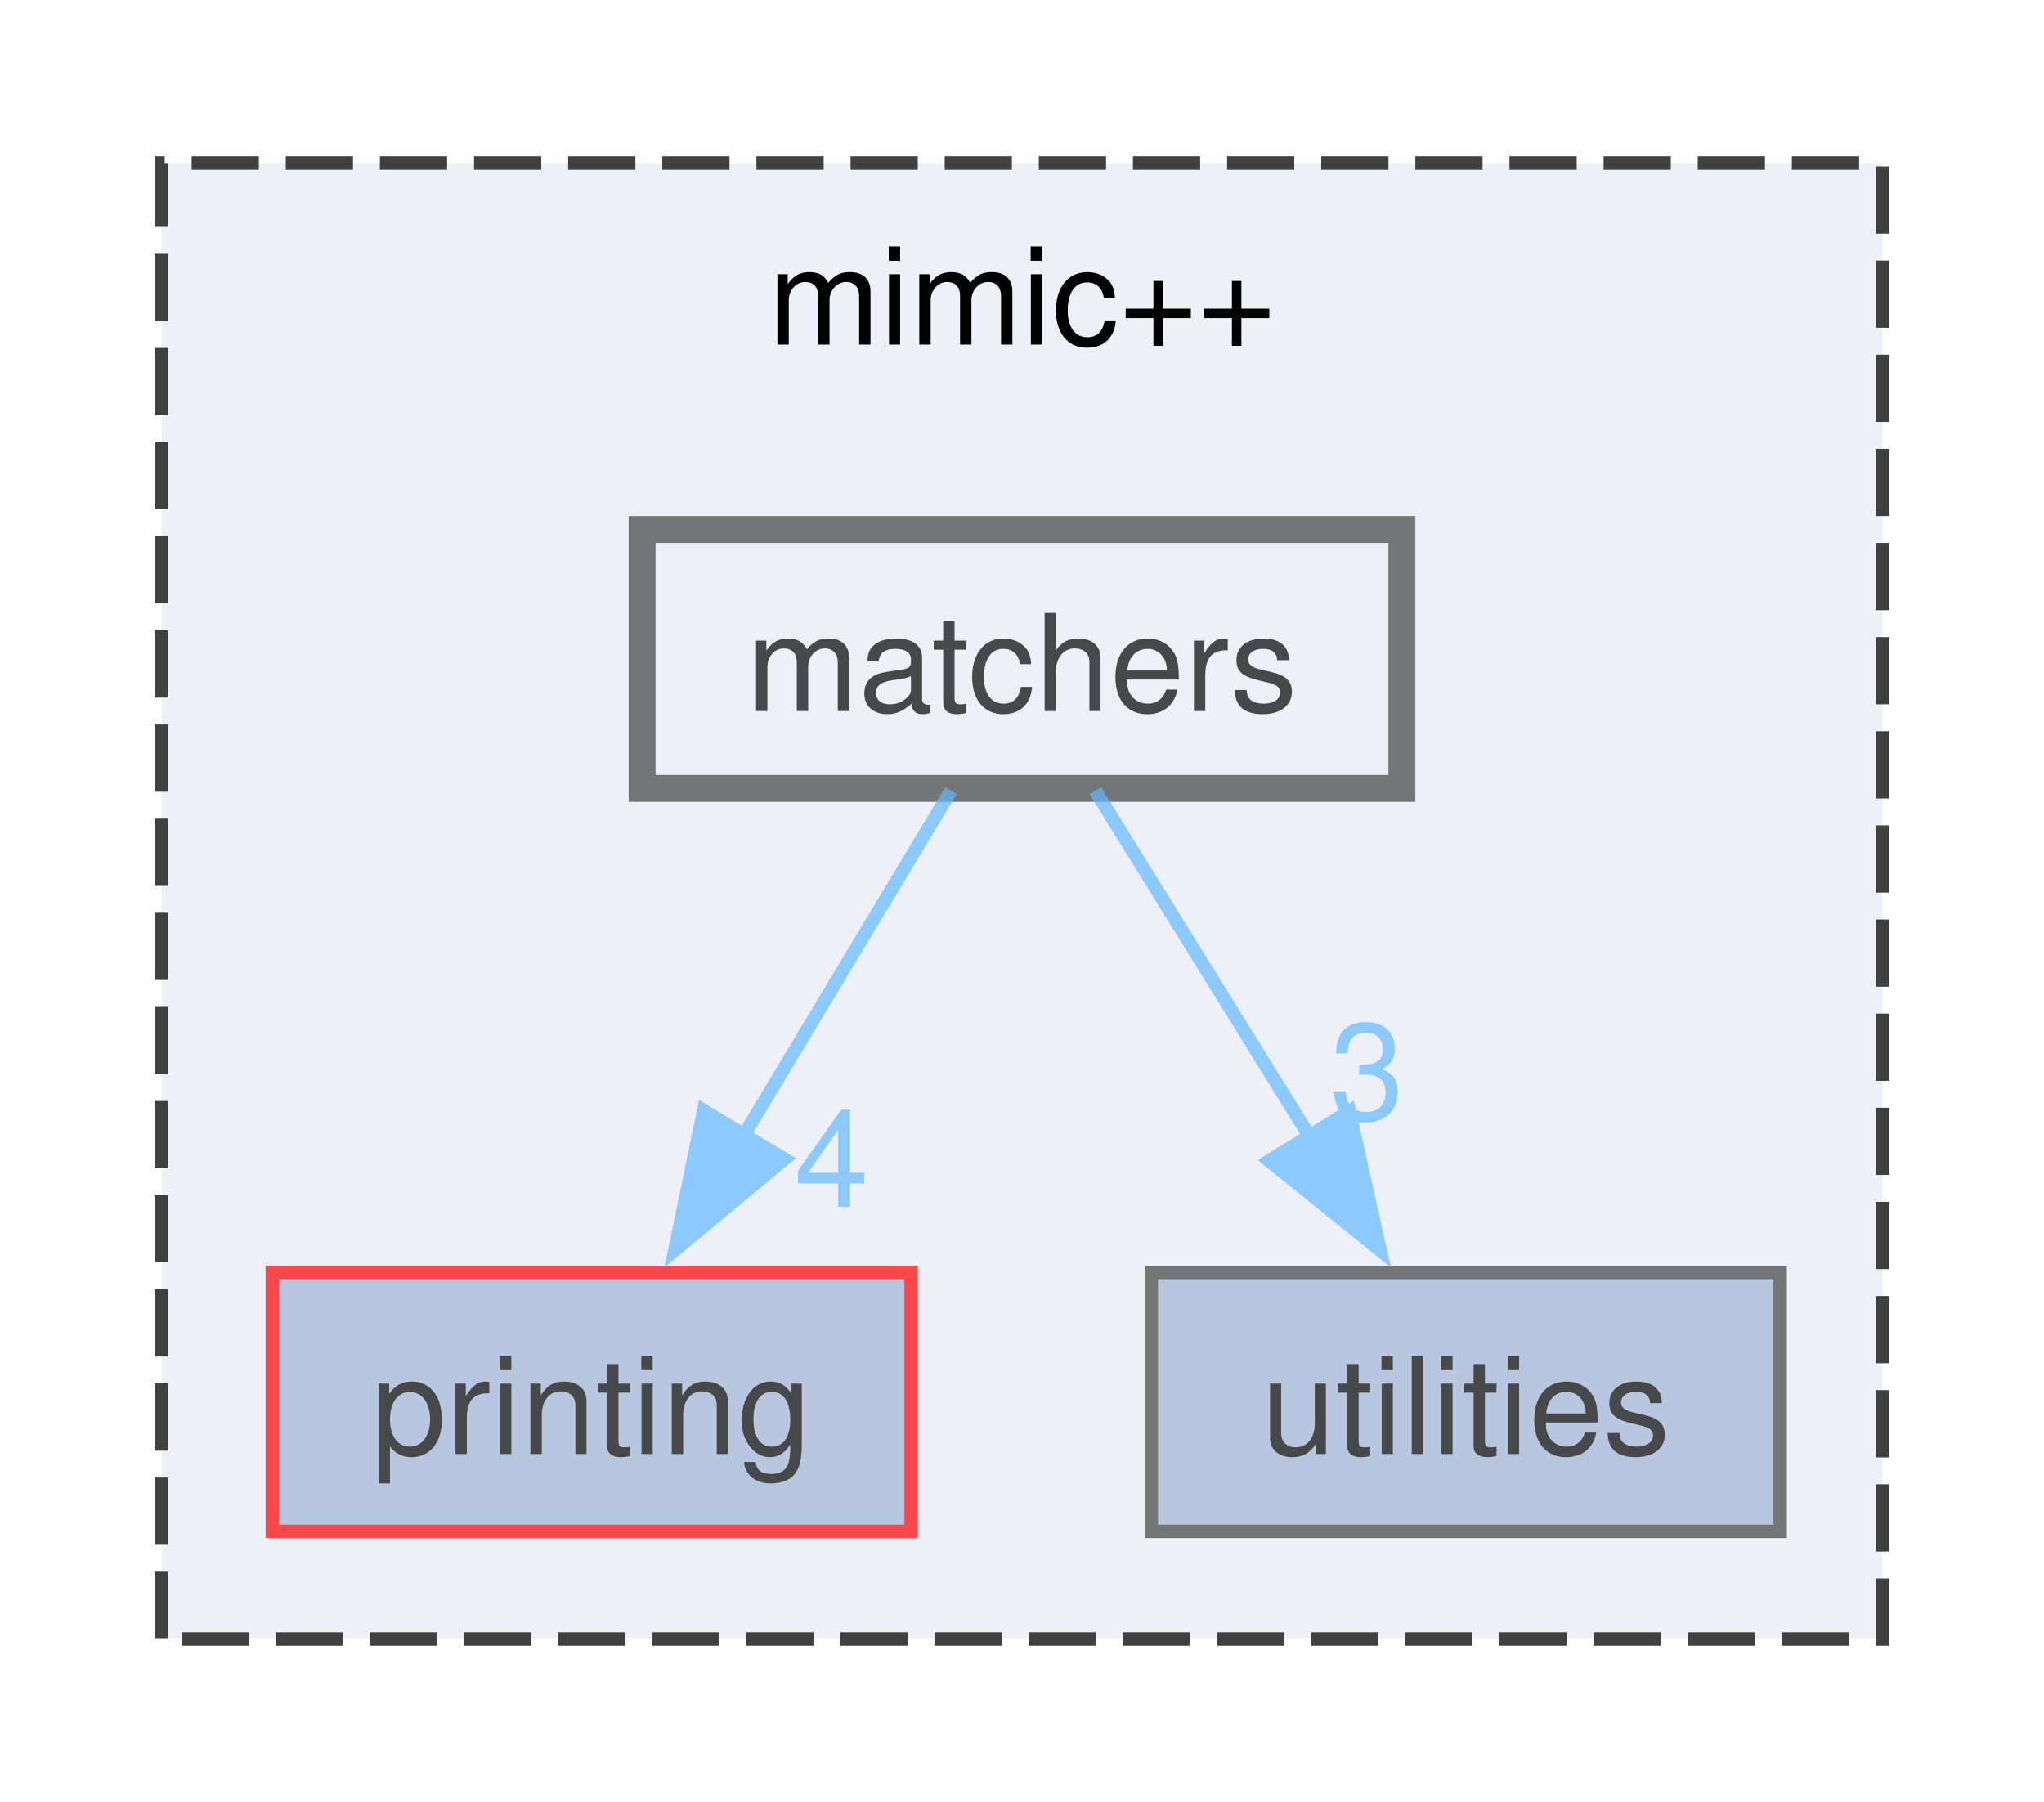
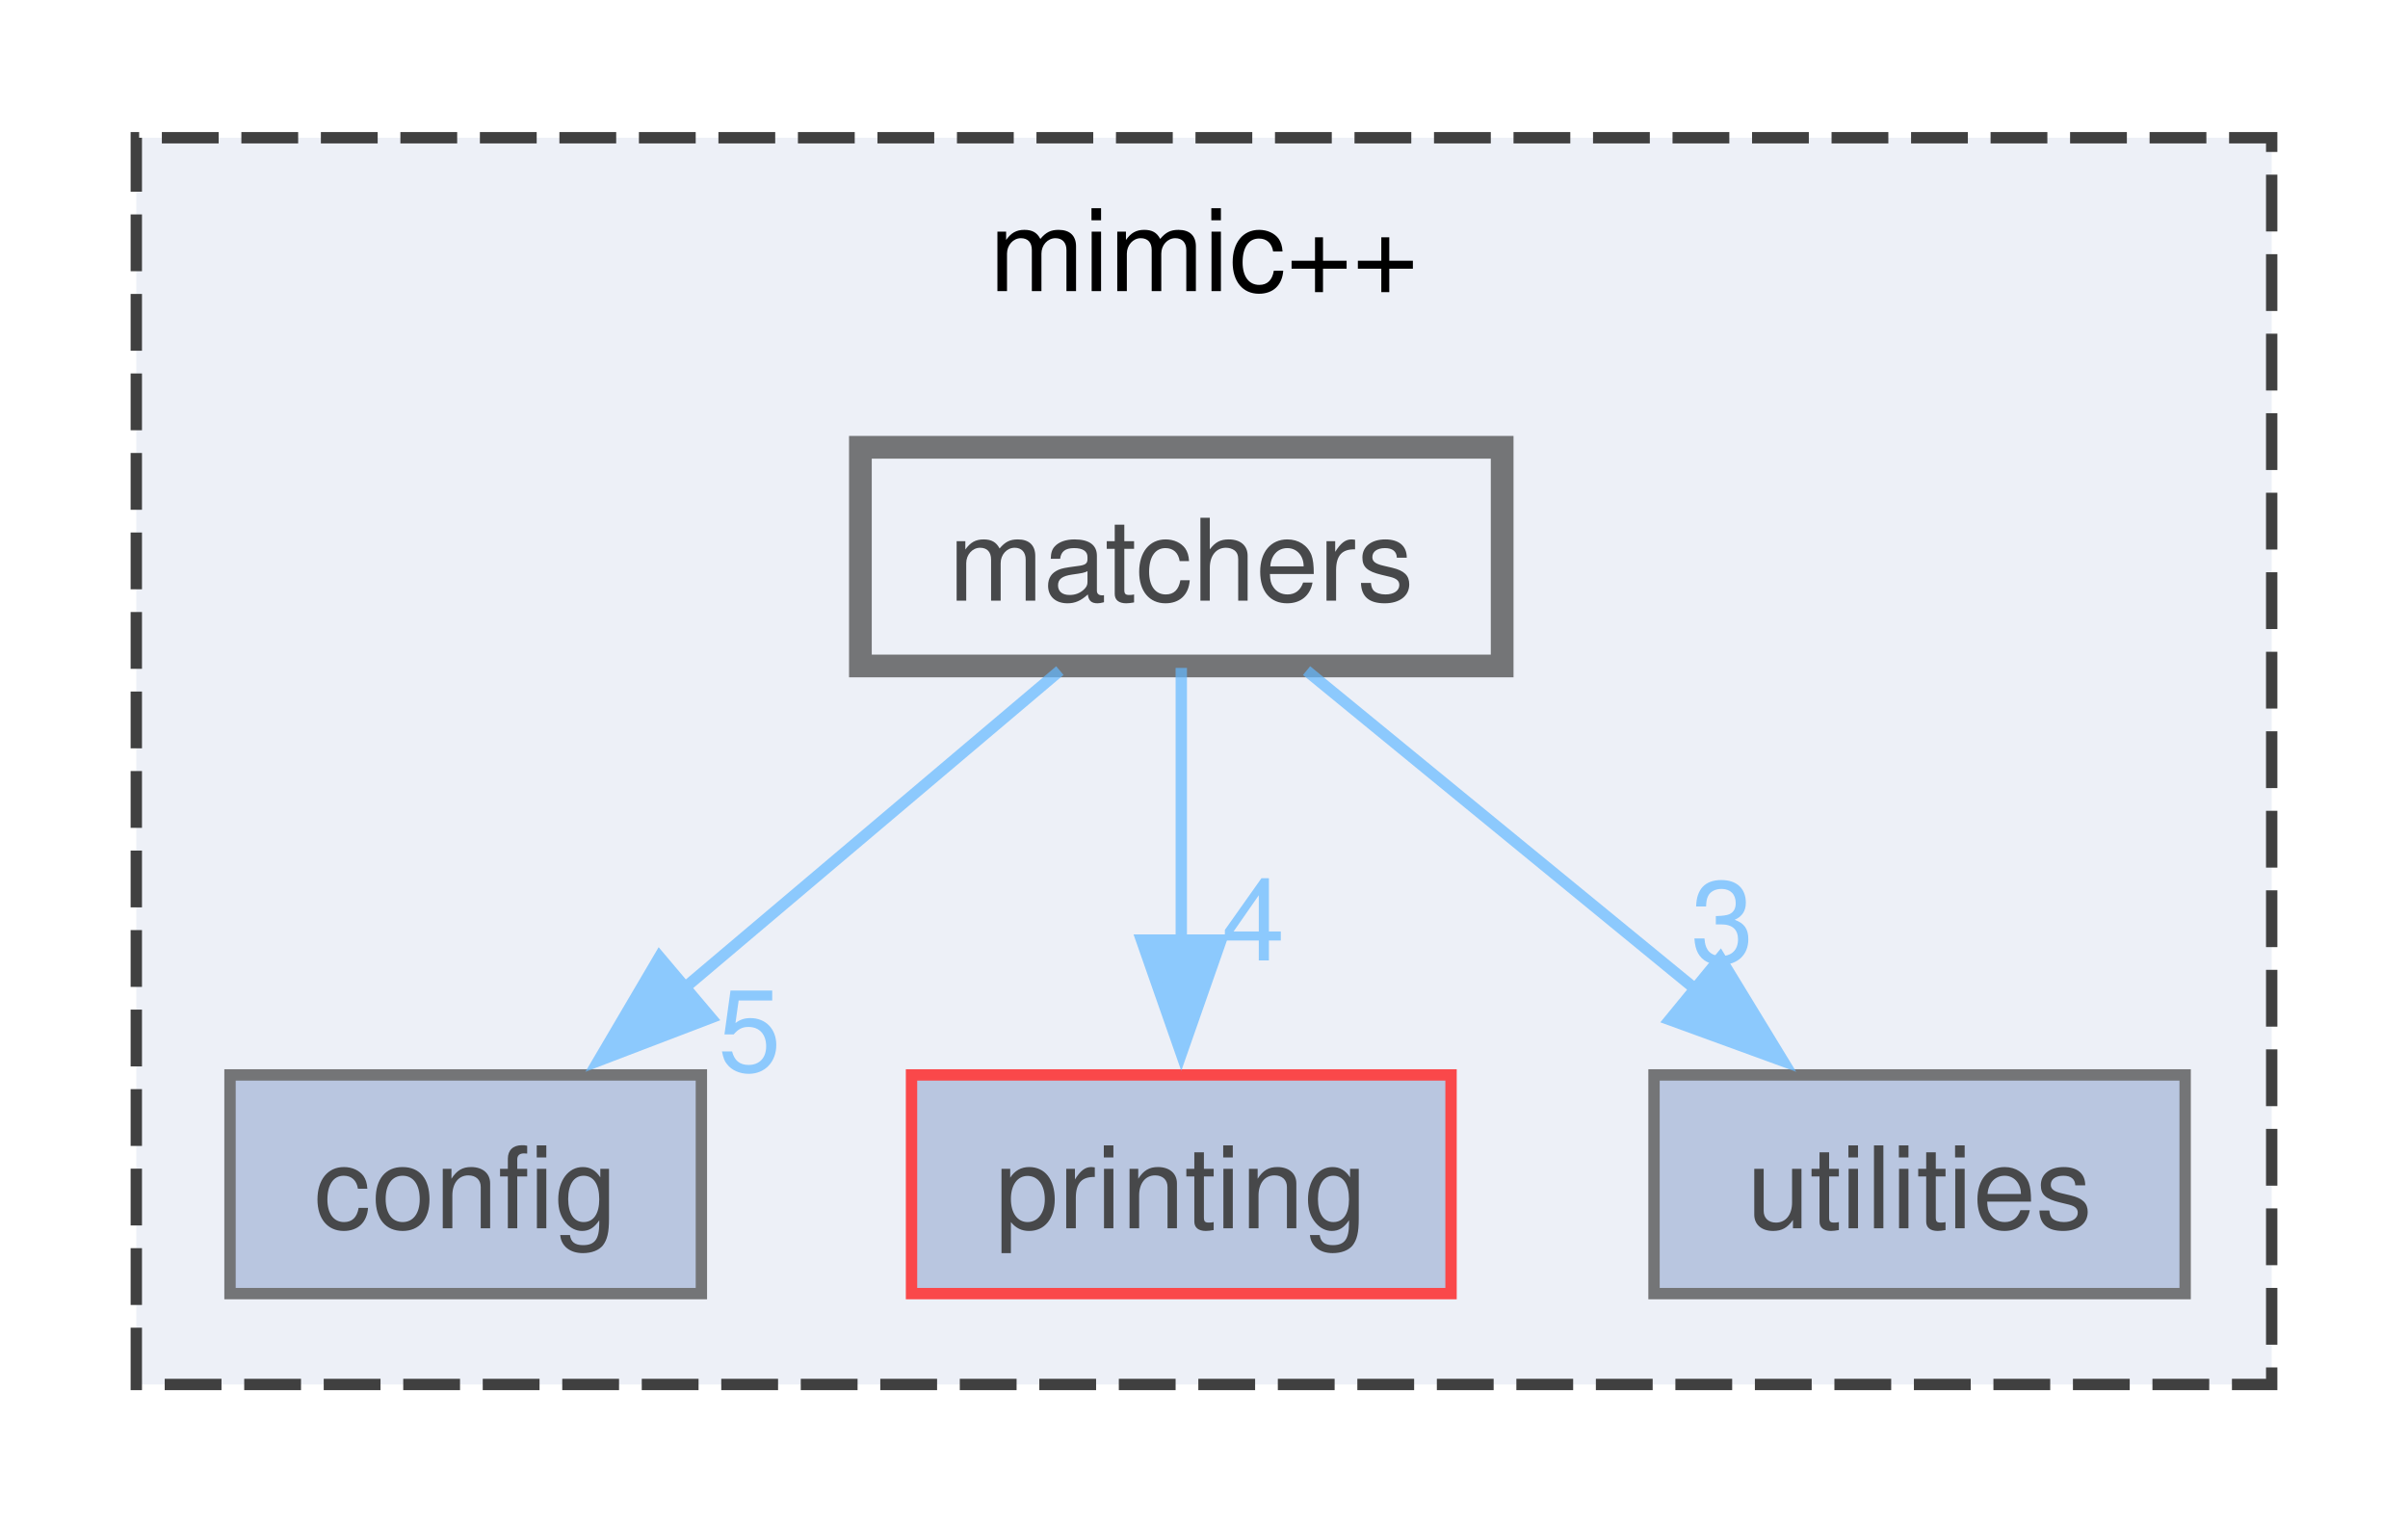
- <svg xmlns="http://www.w3.org/2000/svg" xmlns:xlink="http://www.w3.org/1999/xlink" width="152pt" height="134pt" viewBox="0.00 0.00 152.00 133.75">
+ <svg xmlns="http://www.w3.org/2000/svg" xmlns:xlink="http://www.w3.org/1999/xlink" width="212pt" height="134pt" viewBox="0.00 0.00 212.00 133.75">
  <svg id="main" version="1.1" xml:space="preserve">
    <style type="text/css">
.node, .edge {opacity: 0.7;}
.node.selected, .edge.selected {opacity: 1;}
.edge:hover path { stroke: red; }
.edge:hover polygon { stroke: red; fill: red; }
</style>
    <svg id="graph" class="graph">
      <g id="graph0" class="graph" transform="scale(1 1) rotate(0) translate(4 129.75)">
        <g id="clust1" class="cluster">
          <g id="a_clust1">
            <a xlink:href="dir_d1aac795712c1a80b032d3d2760385d8.html" target="_top" xlink:title="mimic++">
-               <polygon fill="#edf0f7" stroke="#404040" stroke-dasharray="5,2" points="8,-8 8,-117.75 136,-117.75 136,-8 8,-8" />
-               <text text-anchor="middle" x="72" y="-104.25" font-family="Helvetica,sans-Serif" font-size="10.00">mimic++</text>
+               <polygon fill="#edf0f7" stroke="#404040" stroke-dasharray="5,2" points="8,-8 8,-117.75 196,-117.75 196,-8 8,-8" />
+               <text text-anchor="middle" x="102" y="-104.25" font-family="Helvetica,sans-Serif" font-size="10.00">mimic++</text>
            </a>
          </g>
        </g>
        <g id="node1" class="node">
          <g id="a_node1">
-             <a xlink:href="dir_092aa99ea44c2ea5c05e2b02d3022b6c.html" target="_top" xlink:title="printing">
-               <polygon fill="#a2b4d6" stroke="red" points="63.75,-35.25 16.25,-35.25 16.25,-16 63.75,-16 63.75,-35.25" />
-               <text text-anchor="middle" x="40" y="-21.75" font-family="Helvetica,sans-Serif" font-size="10.00">printing</text>
+             <a xlink:href="dir_08ebf9492445e058b0ba4156a3978cfb.html" target="_top" xlink:title="config">
+               <polygon fill="#a2b4d6" stroke="#404040" points="57.75,-35.25 16.25,-35.25 16.25,-16 57.75,-16 57.75,-35.25" />
+               <text text-anchor="middle" x="37" y="-21.75" font-family="Helvetica,sans-Serif" font-size="10.00">config</text>
            </a>
          </g>
        </g>
        <g id="node2" class="node">
          <g id="a_node2">
-             <a xlink:href="dir_2f75f8b84a1b0b31df547365a4a1eaf8.html" target="_top" xlink:title="utilities">
-               <polygon fill="#a2b4d6" stroke="#404040" points="128.38,-35.25 81.62,-35.25 81.62,-16 128.38,-16 128.38,-35.25" />
-               <text text-anchor="middle" x="105" y="-21.75" font-family="Helvetica,sans-Serif" font-size="10.00">utilities</text>
+             <a xlink:href="dir_092aa99ea44c2ea5c05e2b02d3022b6c.html" target="_top" xlink:title="printing">
+               <polygon fill="#a2b4d6" stroke="red" points="123.75,-35.25 76.25,-35.25 76.25,-16 123.75,-16 123.75,-35.25" />
+               <text text-anchor="middle" x="100" y="-21.75" font-family="Helvetica,sans-Serif" font-size="10.00">printing</text>
            </a>
          </g>
        </g>
        <g id="node3" class="node">
          <g id="a_node3">
+             <a xlink:href="dir_2f75f8b84a1b0b31df547365a4a1eaf8.html" target="_top" xlink:title="utilities">
+               <polygon fill="#a2b4d6" stroke="#404040" points="188.38,-35.25 141.62,-35.25 141.62,-16 188.38,-16 188.38,-35.25" />
+               <text text-anchor="middle" x="165" y="-21.75" font-family="Helvetica,sans-Serif" font-size="10.00">utilities</text>
+             </a>
+           </g>
+         </g>
+         <g id="node4" class="node">
+           <g id="a_node4">
            <a xlink:href="dir_c8613b7c6812845d24ae03bf6f0c949e.html" target="_top" xlink:title="matchers">
-               <polygon fill="#edf0f7" stroke="#404040" stroke-width="2" points="100.25,-90.5 43.75,-90.5 43.75,-71.25 100.25,-71.25 100.25,-90.5" />
-               <text text-anchor="middle" x="72" y="-77" font-family="Helvetica,sans-Serif" font-size="10.00">matchers</text>
+               <polygon fill="#edf0f7" stroke="#404040" stroke-width="2" points="128.25,-90.5 71.75,-90.5 71.75,-71.25 128.25,-71.25 128.25,-90.5" />
+               <text text-anchor="middle" x="100" y="-77" font-family="Helvetica,sans-Serif" font-size="10.00">matchers</text>
            </a>
          </g>
        </g>
        <g id="edge1" class="edge">
          <g id="a_edge1">
-             <a xlink:href="dir_000003_000006.html" target="_top">
-               <path fill="none" stroke="#63b8ff" d="M66.72,-71.08C62.53,-64.11 56.52,-54.12 51.27,-45.37" />
-               <polygon fill="#63b8ff" stroke="#63b8ff" points="54.33,-43.68 46.18,-36.91 48.33,-47.28 54.33,-43.68" />
+             <a xlink:href="dir_000005_000002.html" target="_top">
+               <path fill="none" stroke="#63b8ff" d="M89.31,-70.84C80.3,-63.22 67.17,-52.12 56.32,-42.95" />
+               <polygon fill="#63b8ff" stroke="#63b8ff" points="58.58,-40.28 48.69,-36.5 54.06,-45.63 58.58,-40.28" />
            </a>
          </g>
          <g id="a_edge1-headlabel">
-             <a xlink:href="dir_000003_000006.html" target="_top" xlink:title="4">
-               <text text-anchor="middle" x="57.84" y="-40.12" font-family="Helvetica,sans-Serif" font-size="10.00" fill="#63b8ff">4</text>
+             <a xlink:href="dir_000005_000002.html" target="_top" xlink:title="5">
+               <text text-anchor="middle" x="62" y="-35.58" font-family="Helvetica,sans-Serif" font-size="10.00" fill="#63b8ff">5</text>
            </a>
          </g>
        </g>
        <g id="edge2" class="edge">
          <g id="a_edge2">
-             <a xlink:href="dir_000003_000010.html" target="_top">
-               <path fill="none" stroke="#63b8ff" d="M77.45,-71.08C81.77,-64.11 87.96,-54.12 93.38,-45.37" />
-               <polygon fill="#63b8ff" stroke="#63b8ff" points="96.34,-47.24 98.64,-36.9 90.39,-43.55 96.34,-47.24" />
+             <a xlink:href="dir_000005_000009.html" target="_top">
+               <path fill="none" stroke="#63b8ff" d="M100,-71.08C100,-64.57 100,-55.42 100,-47.12" />
+               <polygon fill="#63b8ff" stroke="#63b8ff" points="103.5,-47.12 100,-37.12 96.5,-47.12 103.5,-47.12" />
            </a>
          </g>
          <g id="a_edge2-headlabel">
-             <a xlink:href="dir_000003_000010.html" target="_top" xlink:title="3">
-               <text text-anchor="middle" x="97.66" y="-46.63" font-family="Helvetica,sans-Serif" font-size="10.00" fill="#63b8ff">3</text>
+             <a xlink:href="dir_000005_000009.html" target="_top" xlink:title="4">
+               <text text-anchor="middle" x="106.34" y="-45.33" font-family="Helvetica,sans-Serif" font-size="10.00" fill="#63b8ff">4</text>
+             </a>
+           </g>
+         </g>
+         <g id="edge3" class="edge">
+           <g id="a_edge3">
+             <a xlink:href="dir_000005_000013.html" target="_top">
+               <path fill="none" stroke="#63b8ff" d="M111.03,-70.84C120.42,-63.15 134.15,-51.9 145.41,-42.68" />
+               <polygon fill="#63b8ff" stroke="#63b8ff" points="147.45,-45.53 152.97,-36.48 143.01,-40.11 147.45,-45.53" />
+             </a>
+           </g>
+           <g id="a_edge3-headlabel">
+             <a xlink:href="dir_000005_000013.html" target="_top" xlink:title="3">
+               <text text-anchor="middle" x="147.64" y="-45.17" font-family="Helvetica,sans-Serif" font-size="10.00" fill="#63b8ff">3</text>
            </a>
          </g>
        </g>
      </g>
    </svg>
  </svg>
  <style type="text/css">

[data-mouse-over-selected='false'] { opacity: 0.7; }
[data-mouse-over-selected='true']  { opacity: 1.0; }

</style>
</svg>
